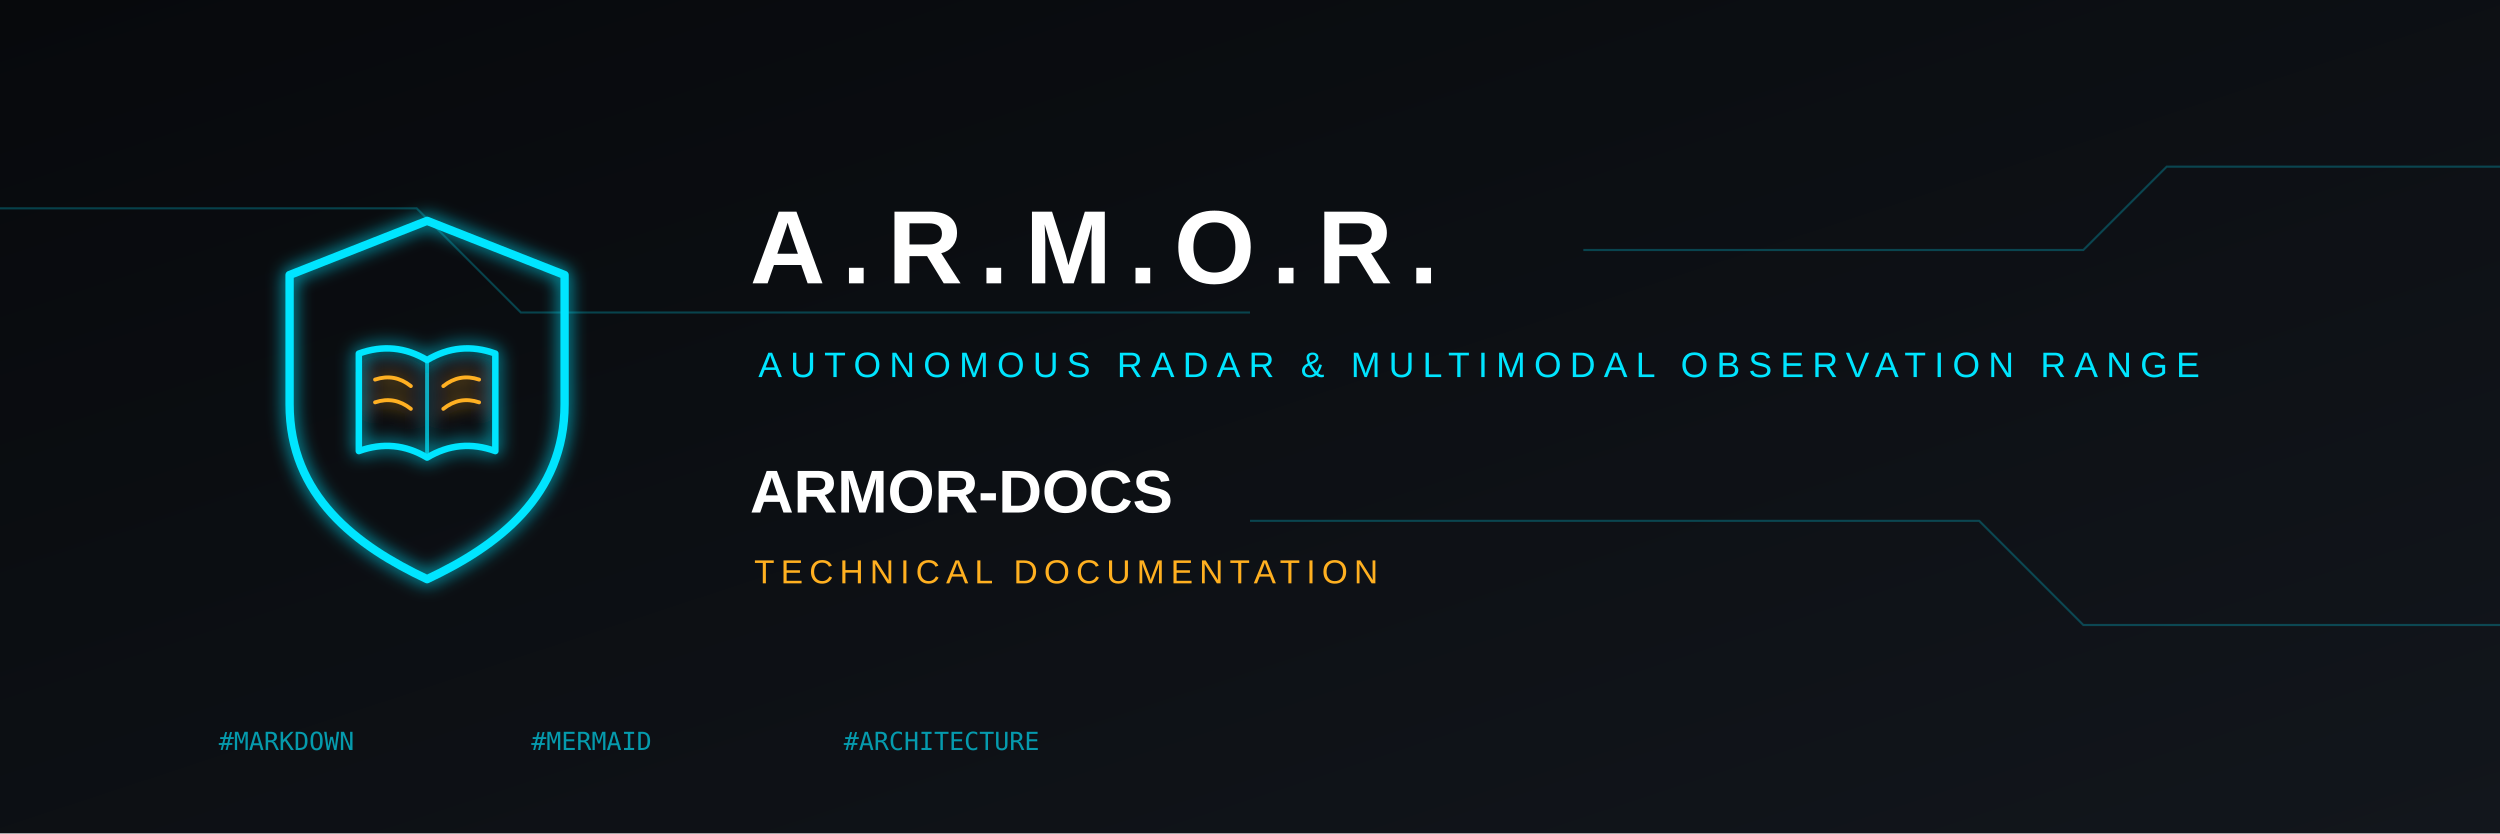
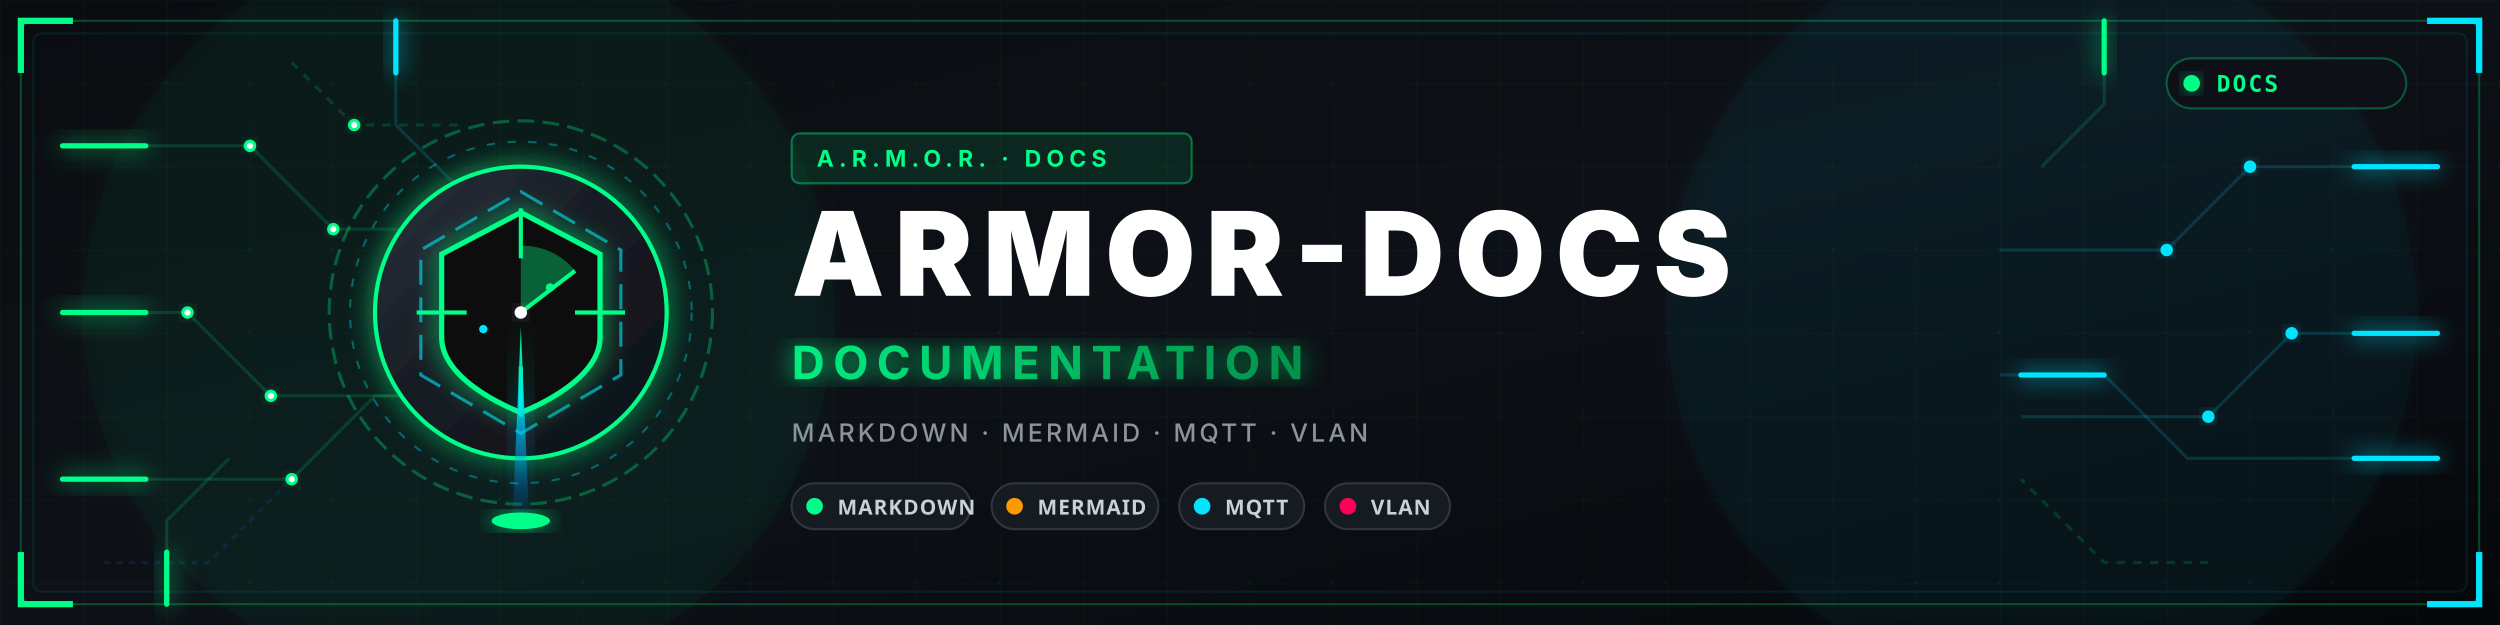
- <svg xmlns="http://www.w3.org/2000/svg" viewBox="0 0 1200 400" role="img" aria-labelledby="title desc">
+ <svg xmlns="http://www.w3.org/2000/svg" viewBox="0 0 1200 300" width="100%" height="100%">
  <defs>
-     <linearGradient id="bg" x1="0%" y1="0%" x2="100%" y2="100%">
-       <stop stop-color="#07090C" />
-       <stop offset="1" stop-color="#12161C" />
-     </linearGradient>
-     <filter id="g">
-       <feGaussianBlur stdDeviation="4" result="b" />
+     <linearGradient id="bgGlow" x1="0%" y1="0%" x2="100%" y2="100%">
+       <stop offset="0%" stop-color="#0A0C10" />
+       <stop offset="50%" stop-color="#0D1117" />
+       <stop offset="100%" stop-color="#05070A" />
+     </linearGradient>
+     <linearGradient id="cyanGlow" x1="0%" y1="0%" x2="100%" y2="0%">
+       <stop offset="0%" stop-color="#00E5FF" stop-opacity="0.8" />
+       <stop offset="100%" stop-color="#0088FF" stop-opacity="0.9" />
+     </linearGradient>
+     <linearGradient id="greenGlow" x1="0%" y1="0%" x2="100%" y2="0%">
+       <stop offset="0%" stop-color="#00FF88" stop-opacity="0.9" />
+       <stop offset="100%" stop-color="#00AA55" stop-opacity="0.8" />
+     </linearGradient>
+     <linearGradient id="laserBeam" x1="0%" y1="0%" x2="0%" y2="100%">
+       <stop offset="0%" stop-color="#00FF88" stop-opacity="1" />
+       <stop offset="40%" stop-color="#00E5FF" stop-opacity="0.8" />
+       <stop offset="100%" stop-color="#0077FF" stop-opacity="0" />
+     </linearGradient>
+     <linearGradient id="metalGradient" x1="0%" y1="0%" x2="100%" y2="100%">
+       <stop offset="0%" stop-color="#2A303C" />
+       <stop offset="50%" stop-color="#161B22" />
+       <stop offset="100%" stop-color="#0D1117" />
+     </linearGradient>
+     <filter id="glowCyan" x="-20%" y="-20%" width="140%" height="140%">
+       <feGaussianBlur stdDeviation="5" result="blur" />
      <feMerge>
-         <feMergeNode in="b" />
+         <feMergeNode in="blur" />
        <feMergeNode in="SourceGraphic" />
      </feMerge>
    </filter>
+     <filter id="glowGreen" x="-20%" y="-20%" width="140%" height="140%">
+       <feGaussianBlur stdDeviation="6" result="blur" />
+       <feMerge>
+         <feMergeNode in="blur" />
+         <feMergeNode in="SourceGraphic" />
+       </feMerge>
+     </filter>
+     <filter id="glowBeam" x="-30%" y="-30%" width="160%" height="160%">
+       <feGaussianBlur stdDeviation="8" result="blur" />
+       <feMerge>
+         <feMergeNode in="blur" />
+         <feMergeNode in="SourceGraphic" />
+       </feMerge>
+     </filter>
+     <pattern id="cyberGrid" width="40" height="40" patternUnits="userSpaceOnUse">
+       <path d="M 40 0 L 0 0 0 40" fill="none" stroke="#00FF88" stroke-opacity="0.03" stroke-width="1" />
+       <circle cx="40" cy="40" r="1" fill="#00FF88" fill-opacity="0.08" />
+     </pattern>
+     <g id="pcbNode">
+       <circle cx="0" cy="0" r="3" fill="#00FF88" filter="url(#glowGreen)" />
+       <circle cx="0" cy="0" r="1.5" fill="#FFFFFF" />
+     </g>
  </defs>
-   <rect width="1200" height="400" fill="url(#bg)" />
-   <g fill="none" stroke="#00E5FF" stroke-width="1" opacity=".25">
-     <path d="M0 100H200L250 150H600" />
-     <path d="M1200 300H1000L950 250H600" />
-     <path d="M1200 80H1040L1000 120H760" />
-   </g>
-   <g transform="translate(205 190)">
-     <g transform="scale(1.0)" filter="url(#g)" fill="none" stroke-linecap="round" stroke-linejoin="round" stroke="#00E5FF" stroke-width="4">
-       <path d="M0,-84 L66,-58 V4 C66,48 34,72 0,88 C-34,72 -66,48 -66,4 V-58 Z" />
-       <g transform="scale(.78) translate(0 4)" stroke-width="4">
-         <path d="M-42,-30 Q-20,-38 0,-26 Q20,-38 42,-30 V30 Q20,22 0,34 Q-20,22 -42,30 Z" />
-         <path d="M0,-26 V34" stroke-width="2.4" opacity=".7" />
-         <path d="M-32,-14 q12,-4 22,4 M-32,0 q12,-4 22,4 M10,-10 q10,-8 22,-4 M10,4 q10,-8 22,-4" stroke="#FFB020" stroke-width="2.4" />
-       </g>
-     </g>
-   </g>
-   <text x="360" y="136" font-family="Arial,sans-serif" font-size="50" font-weight="bold" fill="#FFF" letter-spacing="8">A.R.M.O.R.</text>
-   <text x="364" y="181" font-family="Arial,sans-serif" font-size="17" fill="#00E5FF" letter-spacing="4">AUTONOMOUS RADAR &amp; MULTIMODAL OBSERVATION RANGE</text>
-   <text x="360" y="246" font-family="Arial,sans-serif" font-size="29" font-weight="bold" fill="#FFF">ARMOR-DOCS</text>
-   <text x="362" y="280" font-family="Arial,sans-serif" font-size="16" fill="#FFB020" letter-spacing="3">TECHNICAL DOCUMENTATION</text>
-   <g font-family="monospace" font-size="12" fill="#00E5FF" opacity=".65">
-     <text x="105" y="360">#MARKDOWN</text>
-     <text x="255" y="360">#MERMAID</text>
-     <text x="405" y="360">#ARCHITECTURE</text>
+   <rect width="1200" height="300" fill="url(#bgGlow)" />
+   <rect width="1200" height="300" fill="url(#cyberGrid)" />
+   <circle cx="220" cy="150" r="180" fill="#00FF88" fill-opacity="0.03" filter="url(#glowGreen)">
+     <animate attributeName="fill-opacity" values="0.02;0.05;0.02" dur="6s" repeatCount="indefinite" />
+   </circle>
+   <circle cx="980" cy="150" r="180" fill="#00E5FF" fill-opacity="0.03" filter="url(#glowCyan)">
+     <animate attributeName="fill-opacity" values="0.02;0.05;0.02" dur="6s" repeatCount="indefinite" />
+   </circle>
+   <rect x="10" y="10" width="1180" height="280" fill="none" stroke="#00FF88" stroke-opacity="0.25" stroke-width="1" rx="6" />
+   <rect x="16" y="16" width="1168" height="268" fill="none" stroke="#00E5FF" stroke-opacity="0.08" stroke-width="1" rx="4" />
+   <path d="M 10 35 L 10 10 L 35 10" fill="none" stroke="#00FF88" stroke-width="3">
+     <animate attributeName="stroke-opacity" values="0.6;1;0.6" dur="3s" repeatCount="indefinite" />
+   </path>
+   <path d="M 1190 35 L 1190 10 L 1165 10" fill="none" stroke="#00E5FF" stroke-width="3">
+     <animate attributeName="stroke-opacity" values="0.6;1;0.6" dur="3s" repeatCount="indefinite" />
+   </path>
+   <path d="M 10 265 L 10 290 L 35 290" fill="none" stroke="#00FF88" stroke-width="3">
+     <animate attributeName="stroke-opacity" values="0.6;1;0.6" dur="3s" repeatCount="indefinite" />
+   </path>
+   <path d="M 1190 265 L 1190 290 L 1165 290" fill="none" stroke="#00E5FF" stroke-width="3">
+     <animate attributeName="stroke-opacity" values="0.6;1;0.6" dur="3s" repeatCount="indefinite" />
+   </path>
+   <g stroke="#00FF88" stroke-opacity="0.15" stroke-width="1.5" fill="none">
+     <path d="M 30 70 L 120 70 L 160 110 L 240 110" />
+     <path d="M 30 150 L 90 150 L 130 190 L 220 190" />
+     <path d="M 30 230 L 140 230 L 180 190 L 210 190" />
+     <path d="M 80 290 L 80 250 L 110 220" />
+     <path d="M 190 10 L 190 60 L 220 90" stroke="#00E5FF" stroke-opacity="0.15" />
+     <path d="M 140 30 L 170 60 L 220 60" stroke-dasharray="4,4" />
+     <path d="M 50 270 L 100 270 L 140 230" stroke="#0077FF" stroke-opacity="0.15" stroke-dasharray="3,3" />
+   </g>
+   <g fill="none" stroke-linecap="round" stroke-linejoin="round">
+     <path d="M 30 70 L 120 70 L 160 110 L 240 110" stroke="#00FF88" stroke-width="2.5" stroke-dasharray="40, 240" filter="url(#glowGreen)">
+       <animate attributeName="stroke-dashoffset" values="280;0" dur="3s" repeatCount="indefinite" />
+     </path>
+     <path d="M 30 150 L 90 150 L 130 190 L 220 190" stroke="#00FF88" stroke-width="2.5" stroke-dasharray="40, 220" filter="url(#glowGreen)">
+       <animate attributeName="stroke-dashoffset" values="260;0" dur="3.5s" repeatCount="indefinite" />
+     </path>
+     <path d="M 30 230 L 140 230 L 180 190 L 210 190" stroke="#00FF88" stroke-width="2.5" stroke-dasharray="40, 230" filter="url(#glowGreen)">
+       <animate attributeName="stroke-dashoffset" values="270;0" dur="3.2s" repeatCount="indefinite" />
+     </path>
+     <path d="M 80 290 L 80 250 L 110 220" stroke="#00FF88" stroke-width="2.5" stroke-dasharray="25, 100" filter="url(#glowGreen)">
+       <animate attributeName="stroke-dashoffset" values="125;0" dur="2.5s" repeatCount="indefinite" />
+     </path>
+     <path d="M 190 10 L 190 60 L 220 90" stroke="#00E5FF" stroke-width="2.5" stroke-dasharray="25, 90" filter="url(#glowCyan)">
+       <animate attributeName="stroke-dashoffset" values="115;0" dur="2.8s" repeatCount="indefinite" />
+     </path>
+   </g>
+   <use href="#pcbNode" x="120" y="70" />
+   <use href="#pcbNode" x="160" y="110" />
+   <use href="#pcbNode" x="90" y="150" />
+   <use href="#pcbNode" x="130" y="190" />
+   <use href="#pcbNode" x="140" y="230" />
+   <use href="#pcbNode" x="170" y="60" />
+   <g stroke="#00E5FF" stroke-opacity="0.15" stroke-width="1.5" fill="none">
+     <path d="M 1170 80 L 1080 80 L 1040 120 L 960 120" />
+     <path d="M 1170 160 L 1100 160 L 1060 200 L 970 200" />
+     <path d="M 1170 220 L 1050 220 L 1010 180 M 1010 180 L 960 180" />
+     <path d="M 1010 10 L 1010 50 L 980 80" stroke="#00FF88" stroke-opacity="0.15" />
+     <path d="M 1060 270 L 1010 270 L 970 230" stroke="#00FF88" stroke-opacity="0.15" stroke-dasharray="4,4" />
+   </g>
+   <g fill="none" stroke-linecap="round" stroke-linejoin="round">
+     <path d="M 1170 80 L 1080 80 L 1040 120 L 960 120" stroke="#00E5FF" stroke-width="2.5" stroke-dasharray="40, 230" filter="url(#glowCyan)">
+       <animate attributeName="stroke-dashoffset" values="0;270" dur="3.5s" repeatCount="indefinite" />
+     </path>
+     <path d="M 1170 160 L 1100 160 L 1060 200 L 970 200" stroke="#00E5FF" stroke-width="2.5" stroke-dasharray="40, 240" filter="url(#glowCyan)">
+       <animate attributeName="stroke-dashoffset" values="0;280" dur="3.8s" repeatCount="indefinite" />
+     </path>
+     <path d="M 1170 220 L 1050 220 L 1010 180 M 1010 180 L 960 180" stroke="#00E5FF" stroke-width="2.5" stroke-dasharray="40, 250" filter="url(#glowCyan)">
+       <animate attributeName="stroke-dashoffset" values="0;290" dur="4s" repeatCount="indefinite" />
+     </path>
+     <path d="M 1010 10 L 1010 50 L 980 80" stroke="#00FF88" stroke-width="2.5" stroke-dasharray="25, 95" filter="url(#glowGreen)">
+       <animate attributeName="stroke-dashoffset" values="0;120" dur="2.6s" repeatCount="indefinite" />
+     </path>
+   </g>
+   <circle cx="1080" cy="80" r="3" fill="#00E5FF" filter="url(#glowCyan)" />
+   <circle cx="1040" cy="120" r="3" fill="#00E5FF" filter="url(#glowCyan)" />
+   <circle cx="1100" cy="160" r="3" fill="#00E5FF" filter="url(#glowCyan)" />
+   <circle cx="1060" cy="200" r="3" fill="#00E5FF" filter="url(#glowCyan)" />
+   <g transform="translate(250, 150)">
+     <g>
+       <circle cx="0" cy="0" r="92" fill="none" stroke="#00FF88" stroke-opacity="0.3" stroke-width="1.5" stroke-dasharray="8,4" />
+       <circle cx="0" cy="0" r="82" fill="none" stroke="#00E5FF" stroke-opacity="0.35" stroke-width="1" stroke-dasharray="4,6" />
+       <animateTransform attributeName="transform" type="rotate" from="0 0 0" to="360 0 0" dur="25s" repeatCount="indefinite" />
+     </g>
+     <circle cx="0" cy="0" r="70" fill="url(#metalGradient)" stroke="#00FF88" stroke-width="2" filter="url(#glowGreen)" />
+     <g>
+       <polygon points="0,-58 48,-30 48,30 0,58 -48,30 -48,-30" fill="none" stroke="#00E5FF" stroke-width="1.5" stroke-dasharray="12,6" opacity="0.6" />
+       <animateTransform attributeName="transform" type="rotate" from="360 0 0" to="0 0 0" dur="18s" repeatCount="indefinite" />
+     </g>
+     <path d="M 0 -48 L 38 -28 L 38 12 C 38 34 0 48 0 48 C 0 48 -38 34 -38 12 L -38 -28 Z" fill="#0A0C10" stroke="#00FF88" stroke-width="2.5" filter="url(#glowGreen)" />
+     <g>
+       <path d="M 0 0 L 26 -20 A 32 32 0 0 0 0 -32 Z" fill="#00FF88" fill-opacity="0.35" />
+       <line x1="0" y1="0" x2="26" y2="-20" stroke="#00FF88" stroke-width="2" />
+       <animateTransform attributeName="transform" type="rotate" from="0 0 0" to="360 0 0" dur="4s" repeatCount="indefinite" />
+     </g>
+     <circle cx="14" cy="-12" r="2" fill="#00FF88" filter="url(#glowGreen)">
+       <animate attributeName="opacity" values="0.2;1;0.2" dur="2s" repeatCount="indefinite" />
+     </circle>
+     <circle cx="-18" cy="8" r="2" fill="#00E5FF" filter="url(#glowCyan)">
+       <animate attributeName="opacity" values="1;0.2;1" dur="1.5s" repeatCount="indefinite" />
+     </circle>
+     <line x1="-50" y1="0" x2="-26" y2="0" stroke="#00FF88" stroke-width="2" />
+     <line x1="26" y1="0" x2="50" y2="0" stroke="#00FF88" stroke-width="2" />
+     <line x1="0" y1="-50" x2="0" y2="-26" stroke="#00FF88" stroke-width="2" />
+     <line x1="0" y1="26" x2="0" y2="50" stroke="#00FF88" stroke-width="2" />
+     <circle cx="0" cy="0" r="3" fill="#FFFFFF" filter="url(#glowGreen)">
+       <animate attributeName="opacity" values="0.4;1;0.4" dur="1.2s" repeatCount="indefinite" />
+     </circle>
+   </g>
+   <path d="M 250 157 L 246 250 L 254 250 Z" fill="url(#laserBeam)" filter="url(#glowBeam)">
+     <animate attributeName="opacity" values="0.3;1;0.3" dur="1.2s" repeatCount="indefinite" />
+   </path>
+   <ellipse cx="250" cy="250" rx="14" ry="4" fill="#00FF88" filter="url(#glowGreen)">
+     <animate attributeName="rx" values="10;18;10" dur="1.2s" repeatCount="indefinite" />
+     <animate attributeName="opacity" values="0.4;1;0.4" dur="1.2s" repeatCount="indefinite" />
+   </ellipse>
+   <g transform="translate(380, 0)">
+     <g transform="translate(0, 82)">
+       <rect x="0" y="-18" width="192" height="24" rx="4" fill="#00FF88" fill-opacity="0.1" stroke="#00FF88" stroke-opacity="0.4" stroke-width="1">
+         <animate attributeName="stroke-opacity" values="0.3;0.8;0.3" dur="4s" repeatCount="indefinite" />
+       </rect>
+       <text x="12" y="-2" font-family="'Inter', 'Segoe UI', 'Roboto', sans-serif" font-weight="700" font-size="11" fill="#00FF88" letter-spacing="2.5">A.R.M.O.R. · DOCS</text>
+     </g>
+     <text x="0" y="142" font-family="'Inter', 'Segoe UI', 'Roboto', sans-serif" font-weight="900" font-size="56" fill="#FFFFFF" letter-spacing="5">ARMOR-DOCS</text>
+     <text x="0" y="182" font-family="'Inter', 'Segoe UI', 'Roboto', sans-serif" font-weight="700" font-size="22" fill="url(#greenGlow)" letter-spacing="4" filter="url(#glowGreen)">DOCUMENTATION</text>
+     <text x="0" y="212" font-family="'Inter', 'Segoe UI', 'Roboto', sans-serif" font-weight="500" font-size="12" fill="#8B949E" letter-spacing="1.5">MARKDOWN · MERMAID · MQTT · VLAN</text>
+     <g transform="translate(0, 232)">
+       <rect x="0" y="0" width="86" height="22" rx="11" fill="#161B22" stroke="#30363D" stroke-width="1" />
+       <circle cx="11" cy="11" r="4" fill="#00FF88">
+         <animate attributeName="opacity" values="0.5;1;0.5" dur="2.0s" repeatCount="indefinite" />
+       </circle>
+       <text x="22" y="15" font-family="sans-serif" font-weight="600" font-size="10" fill="#C9D1D9" letter-spacing="0.5">MARKDOWN</text>
+       <rect x="96" y="0" width="80" height="22" rx="11" fill="#161B22" stroke="#30363D" stroke-width="1" />
+       <circle cx="107" cy="11" r="4" fill="#FF9900">
+         <animate attributeName="opacity" values="0.5;1;0.5" dur="2.2s" repeatCount="indefinite" />
+       </circle>
+       <text x="118" y="15" font-family="sans-serif" font-weight="600" font-size="10" fill="#C9D1D9" letter-spacing="0.5">MERMAID</text>
+       <rect x="186" y="0" width="60" height="22" rx="11" fill="#161B22" stroke="#30363D" stroke-width="1" />
+       <circle cx="197" cy="11" r="4" fill="#00E5FF">
+         <animate attributeName="opacity" values="0.5;1;0.5" dur="2.4s" repeatCount="indefinite" />
+       </circle>
+       <text x="208" y="15" font-family="sans-serif" font-weight="600" font-size="10" fill="#C9D1D9" letter-spacing="0.5">MQTT</text>
+       <rect x="256" y="0" width="60" height="22" rx="11" fill="#161B22" stroke="#30363D" stroke-width="1" />
+       <circle cx="267" cy="11" r="4" fill="#FF0055">
+         <animate attributeName="opacity" values="0.5;1;0.5" dur="2.6s" repeatCount="indefinite" />
+       </circle>
+       <text x="278" y="15" font-family="sans-serif" font-weight="600" font-size="10" fill="#C9D1D9" letter-spacing="0.5">VLAN</text>
+     </g>
+   </g>
+   <g transform="translate(1050, 42)">
+     <rect x="-10" y="-14" width="115" height="24" rx="12" fill="#0D1117" stroke="#00FF88" stroke-opacity="0.3" stroke-width="1" />
+     <circle cx="2" cy="-2" r="4" fill="#00FF88" filter="url(#glowGreen)">
+       <animate attributeName="opacity" values="0.3;1;0.3" dur="1.5s" repeatCount="indefinite" />
+     </circle>
+     <text x="14" y="2" font-family="monospace" font-weight="700" font-size="11" fill="#00FF88" letter-spacing="1">DOCS</text>
  </g>
</svg>
